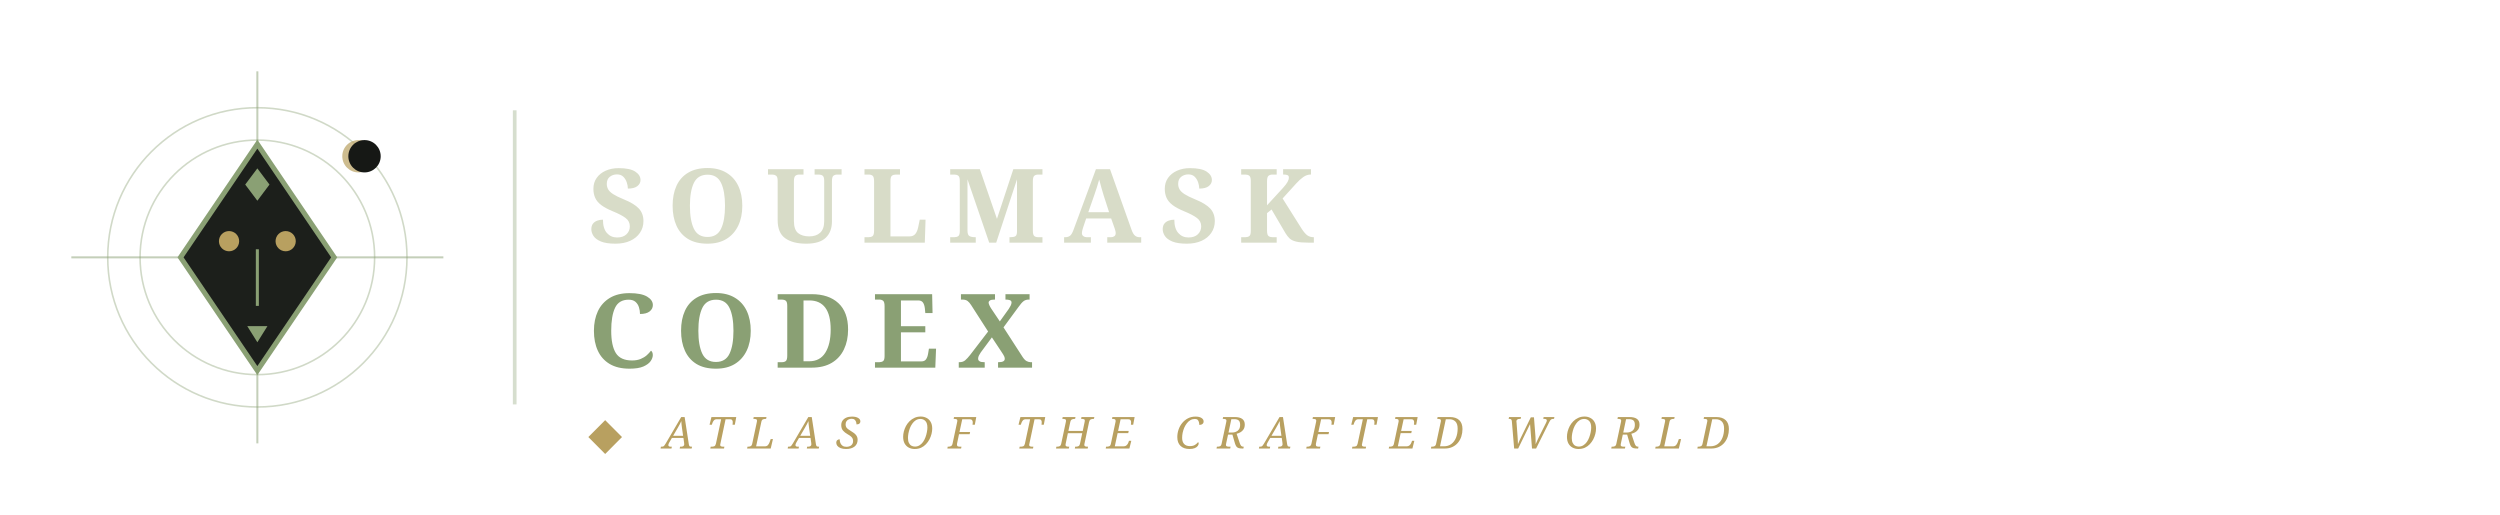
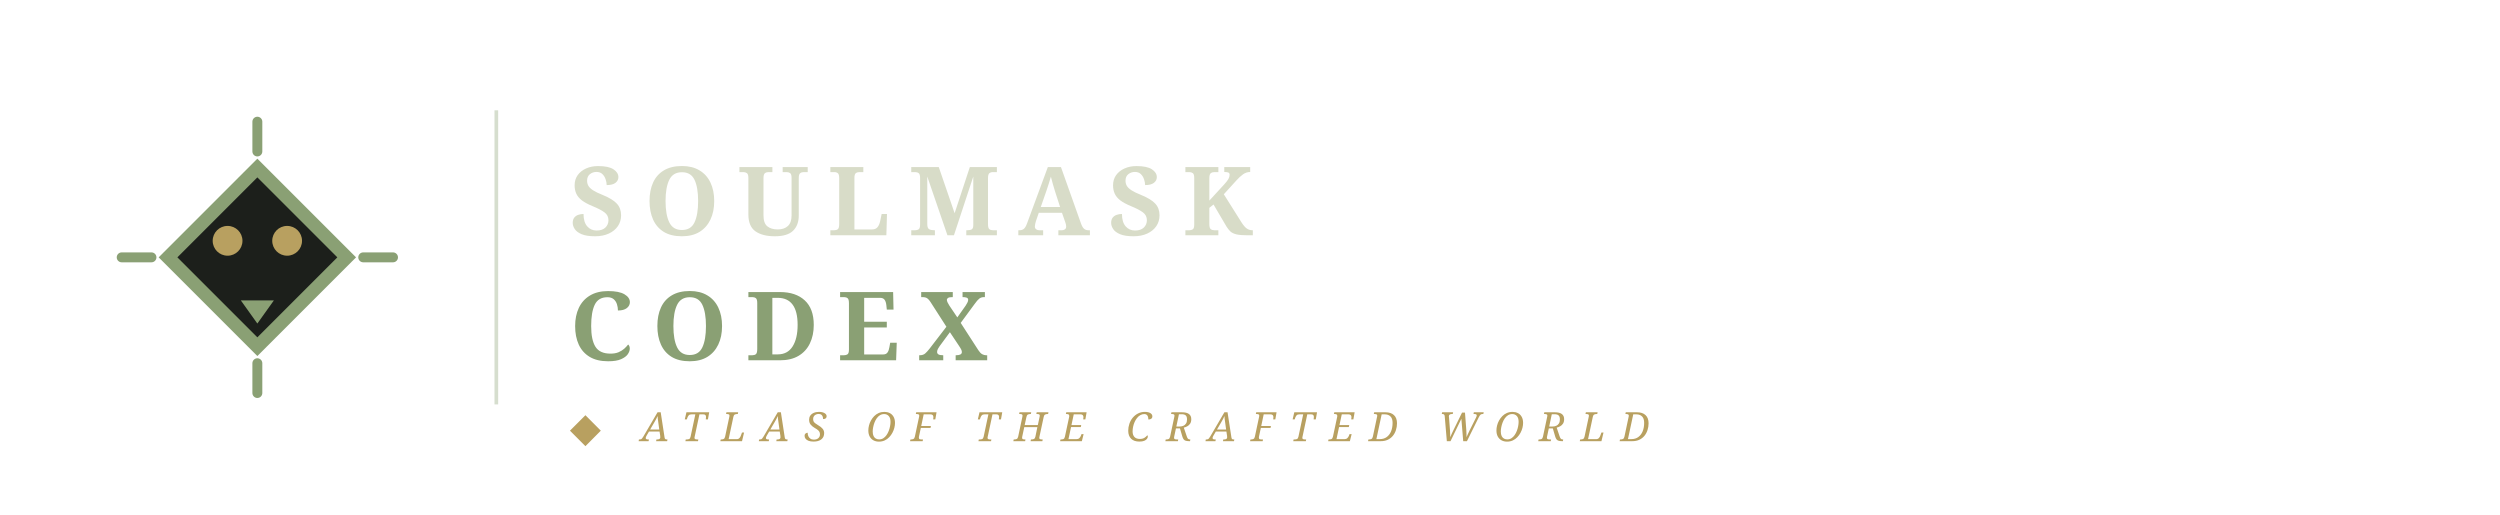
<svg xmlns="http://www.w3.org/2000/svg" viewBox="0 0 680 140" width="680" height="140" role="img" aria-label="Soulmask Recipe Codex">
-   <g transform="translate(15 15) scale(0.55)">
-     <g stroke="#8aa074" stroke-width="1" opacity=".5">
-       <line x1="100" y1="8" x2="100" y2="192" />
-       <line x1="8" y1="100" x2="192" y2="100" />
+   <g transform="translate(25 25) scale(0.45)" shape-rendering="geometricPrecision">
+     <g stroke="#8aa074" stroke-width="6" stroke-linecap="round">
+       <line x1="100" y1="18" x2="100" y2="36" />
+       <line x1="100" y1="164" x2="100" y2="182" />
+       <line x1="18" y1="100" x2="36" y2="100" />
+       <line x1="164" y1="100" x2="182" y2="100" />
    </g>
-     <circle cx="100" cy="100" r="74" fill="none" stroke="#8aa074" stroke-width=".8" opacity=".4" />
-     <circle cx="100" cy="100" r="58" fill="none" stroke="#8aa074" stroke-width=".8" opacity=".4" />
-     <g transform="translate(150 50)">
-       <circle r="8" fill="#b8a060" opacity=".7" />
-       <circle cx="3" r="8" fill="#161815" />
-     </g>
-     <path d="M100 44 L138 100 L100 156 L62 100 Z" fill="#1c1f1b" stroke="#8aa074" stroke-width="2.5" />
-     <circle cx="86" cy="92" r="5" fill="#b8a060" />
-     <circle cx="114" cy="92" r="5" fill="#b8a060" />
-     <path d="M95 134 L105 134 L100 142 Z" fill="#8aa074" />
-     <path d="M100 56 L106 64 L100 72 L94 64 Z" fill="#8aa074" />
-     <path d="M100 96 L100 124" stroke="#8aa074" stroke-width="1.5" />
+     <path d="M100 46 L154 100 L100 154 L46 100 Z" fill="#1c1f1b" stroke="#8aa074" stroke-width="8" stroke-linejoin="miter" />
+     <circle cx="82" cy="90" r="9" fill="#b8a060" />
+     <circle cx="118" cy="90" r="9" fill="#b8a060" />
+     <path d="M90 126 L110 126 L100 140 Z" fill="#8aa074" />
  </g>
-   <line x1="140" y1="30" x2="140" y2="110" stroke="#8aa074" stroke-width="1" opacity=".35" />
-   <g font-family="'Cinzel', 'Cormorant Garamond', serif">
-     <text x="160" y="66" fill="#d8dcc8" font-size="28" font-weight="700" letter-spacing="5">SOULMASK</text>
-     <text x="160" y="100" fill="#8aa074" font-size="28" font-weight="800" letter-spacing="5">CODEX</text>
+   <line x1="135" y1="30" x2="135" y2="110" stroke="#8aa074" stroke-width="1" opacity=".35" />
+   <g font-family="'Cinzel', 'Cormorant Garamond', Georgia, serif">
+     <text x="155" y="64" fill="#d8dcc8" font-size="26" font-weight="700" letter-spacing="5">SOULMASK</text>
+     <text x="155" y="98" fill="#8aa074" font-size="26" font-weight="800" letter-spacing="5">CODEX</text>
  </g>
-   <text x="160" y="122" fill="#b8a060" font-family="'Cormorant Garamond', serif" font-size="12" font-style="italic" letter-spacing="4">◆ ATLAS OF THE CRAFTED WORLD</text>
+   <text x="155" y="120" fill="#b8a060" font-family="'Cormorant Garamond', Georgia, serif" font-size="11" font-style="italic" letter-spacing="4">◆ ATLAS OF THE CRAFTED WORLD</text>
</svg>
